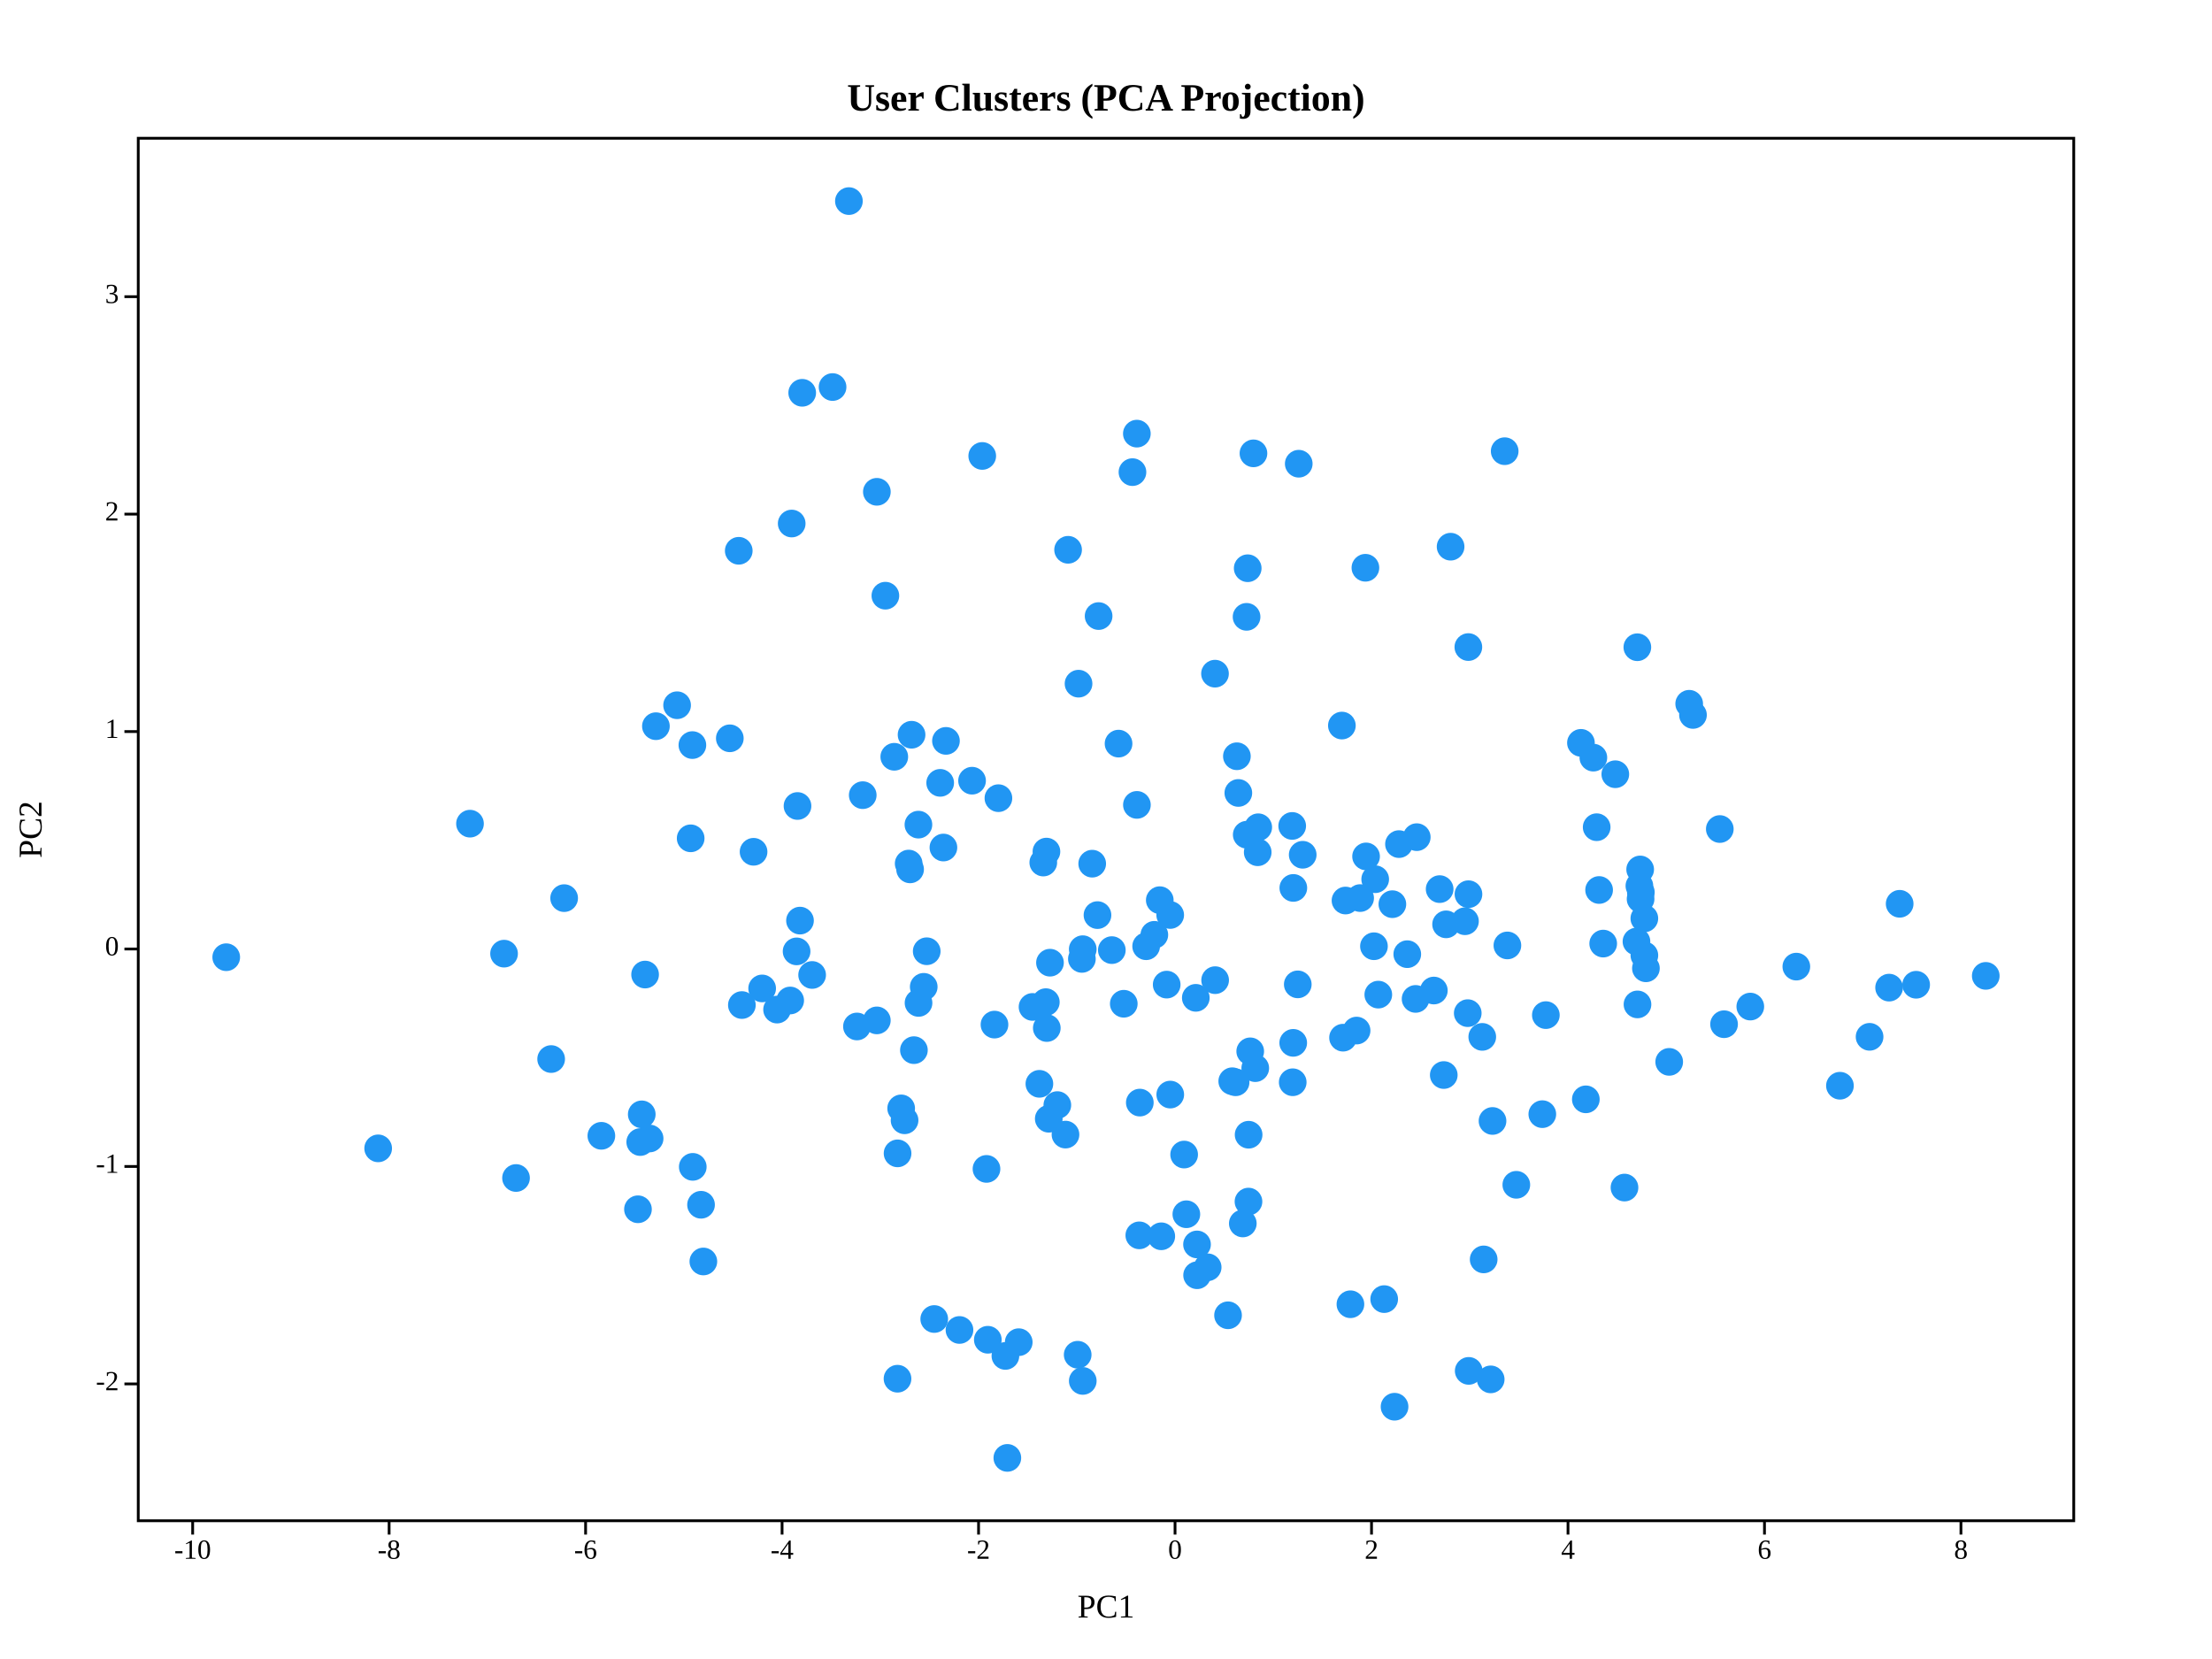
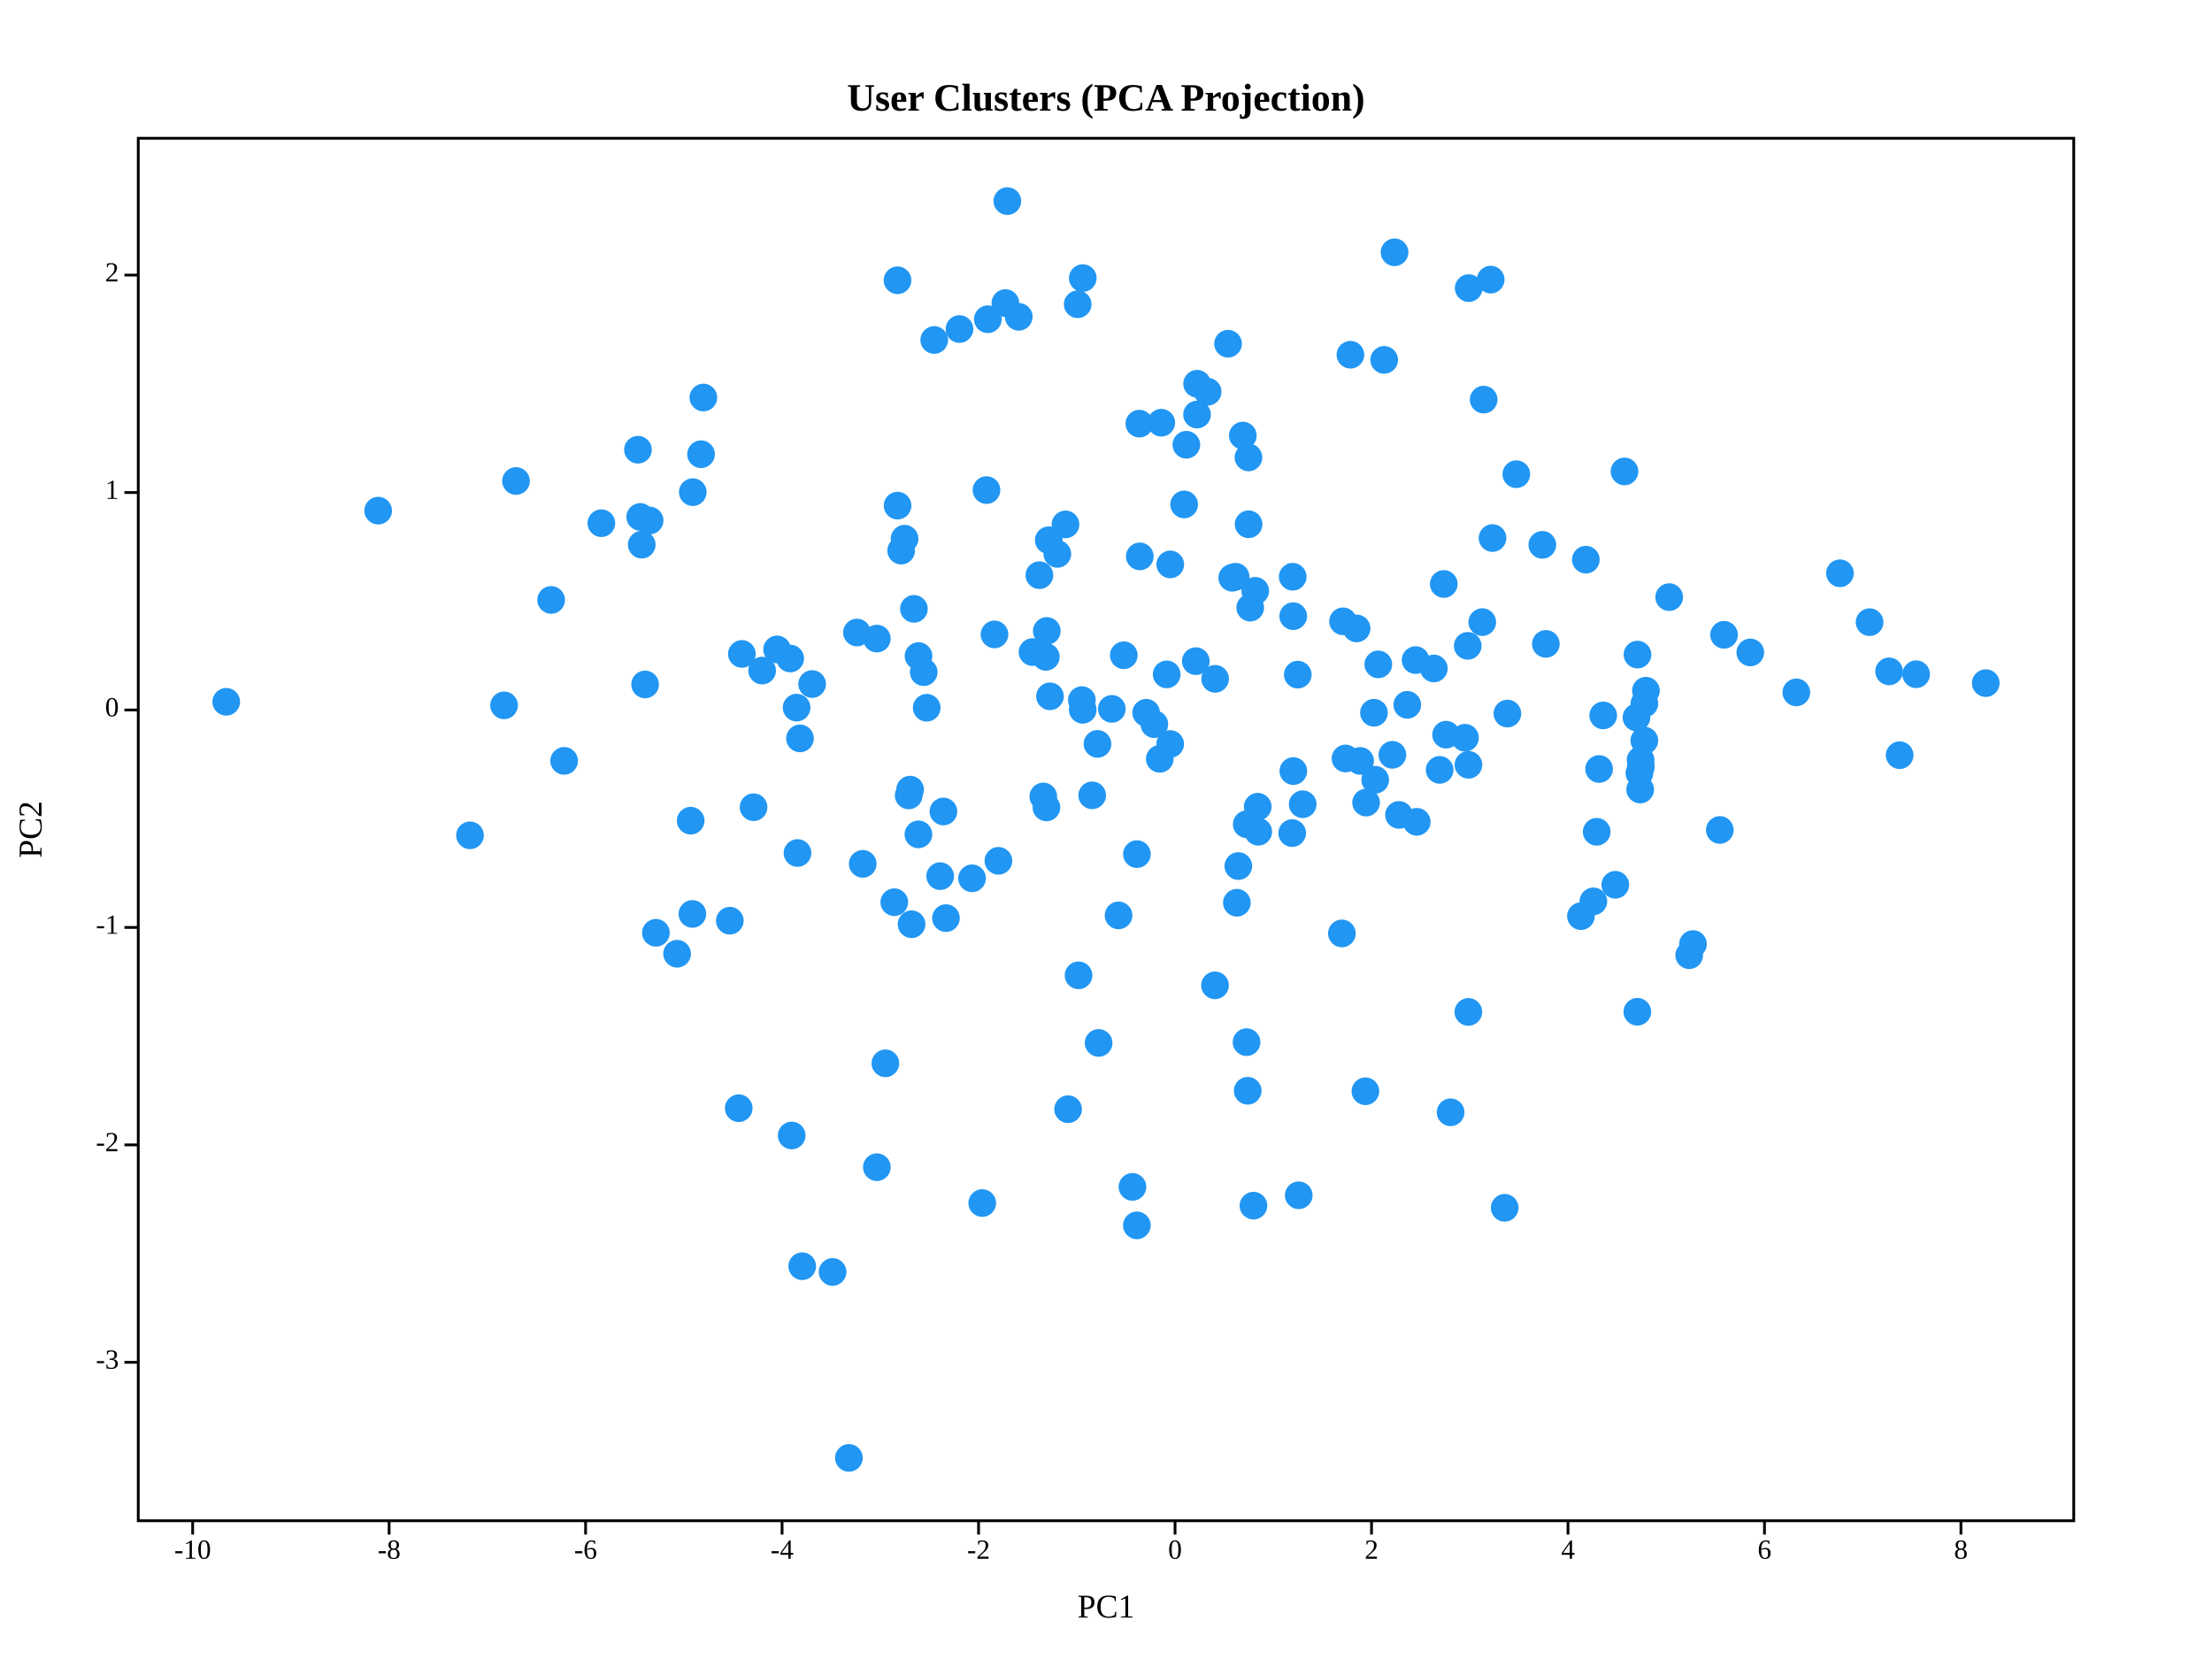
<svg xmlns="http://www.w3.org/2000/svg" width="800" height="600" viewBox="0 0 800 600">
  <rect x="0" y="0" width="800" height="600" fill="#ffffff" />
  <rect x="50" y="50" width="700" height="500" fill="#ffffff" stroke="#000" />
-   <circle cx="169.98" cy="297.89" r="5" fill="#2196f3" />
-   <circle cx="508.96" cy="345.09" r="5" fill="#2196f3" />
-   <circle cx="378.46" cy="307.99" r="5" fill="#2196f3" />
-   <circle cx="231.55" cy="413.04" r="5" fill="#2196f3" />
-   <circle cx="337.88" cy="477.04" r="5" fill="#2196f3" />
-   <circle cx="591.85" cy="340.52" r="5" fill="#2196f3" />
-   <circle cx="289.33" cy="332.95" r="5" fill="#2196f3" />
-   <circle cx="633.02" cy="364.04" r="5" fill="#2196f3" />
-   <circle cx="439.42" cy="243.64" r="5" fill="#2196f3" />
-   <circle cx="412.05" cy="446.78" r="5" fill="#2196f3" />
-   <circle cx="467.53" cy="391.41" r="5" fill="#2196f3" />
-   <circle cx="493.82" cy="205.34" r="5" fill="#2196f3" />
-   <circle cx="391.59" cy="343.29" r="5" fill="#2196f3" />
-   <circle cx="467.34" cy="298.71" r="5" fill="#2196f3" />
-   <circle cx="571.77" cy="268.66" r="5" fill="#2196f3" />
-   <circle cx="263.95" cy="267.02" r="5" fill="#2196f3" />
-   <circle cx="233.31" cy="352.46" r="5" fill="#2196f3" />
-   <circle cx="341.20" cy="306.52" r="5" fill="#2196f3" />
-   <circle cx="412.23" cy="398.77" r="5" fill="#2196f3" />
-   <circle cx="559.08" cy="367.13" r="5" fill="#2196f3" />
-   <circle cx="518.57" cy="358.24" r="5" fill="#2196f3" />
-   <circle cx="450.90" cy="301.89" r="5" fill="#2196f3" />
-   <circle cx="186.63" cy="426.04" r="5" fill="#2196f3" />
-   <circle cx="301.11" cy="139.98" r="5" fill="#2196f3" />
-   <circle cx="356.78" cy="422.75" r="5" fill="#2196f3" />
-   <circle cx="490.63" cy="372.72" r="5" fill="#2196f3" />
-   <circle cx="397.33" cy="222.81" r="5" fill="#2196f3" />
-   <circle cx="254.38" cy="456.23" r="5" fill="#2196f3" />
-   <circle cx="573.54" cy="397.59" r="5" fill="#2196f3" />
-   <circle cx="503.57" cy="327.01" r="5" fill="#2196f3" />
-   <circle cx="320.21" cy="215.44" r="5" fill="#2196f3" />
-   <circle cx="312.02" cy="287.58" r="5" fill="#2196f3" />
-   <circle cx="610.92" cy="254.53" r="5" fill="#2196f3" />
-   <circle cx="529.83" cy="333.18" r="5" fill="#2196f3" />
-   <circle cx="436.77" cy="458.33" r="5" fill="#2196f3" />
-   <circle cx="347.01" cy="481.00" r="5" fill="#2196f3" />
-   <circle cx="451.58" cy="410.39" r="5" fill="#2196f3" />
-   <circle cx="687.04" cy="326.87" r="5" fill="#2196f3" />
-   <circle cx="375.91" cy="391.98" r="5" fill="#2196f3" />
-   <circle cx="244.88" cy="255.06" r="5" fill="#2196f3" />
-   <circle cx="423.24" cy="395.87" r="5" fill="#2196f3" />
-   <circle cx="250.41" cy="269.47" r="5" fill="#2196f3" />
-   <circle cx="577.46" cy="299.17" r="5" fill="#2196f3" />
-   <circle cx="522.16" cy="388.80" r="5" fill="#2196f3" />
-   <circle cx="355.24" cy="164.90" r="5" fill="#2196f3" />
-   <circle cx="429.06" cy="439.15" r="5" fill="#2196f3" />
-   <circle cx="307.02" cy="72.73" r="5" fill="#2196f3" />
-   <circle cx="665.44" cy="392.67" r="5" fill="#2196f3" />
-   <circle cx="373.43" cy="364.17" r="5" fill="#2196f3" />
-   <circle cx="576.26" cy="274.01" r="5" fill="#2196f3" />
-   <circle cx="449.48" cy="442.48" r="5" fill="#2196f3" />
-   <circle cx="485.31" cy="262.41" r="5" fill="#2196f3" />
-   <circle cx="592.22" cy="363.26" r="5" fill="#2196f3" />
-   <circle cx="447.34" cy="273.51" r="5" fill="#2196f3" />
-   <circle cx="497.36" cy="317.98" r="5" fill="#2196f3" />
-   <circle cx="455.06" cy="299.19" r="5" fill="#2196f3" />
-   <circle cx="544.19" cy="163.18" r="5" fill="#2196f3" />
-   <circle cx="406.43" cy="363.02" r="5" fill="#2196f3" />
-   <circle cx="523.00" cy="334.30" r="5" fill="#2196f3" />
-   <circle cx="357.26" cy="484.54" r="5" fill="#2196f3" />
-   <circle cx="182.30" cy="344.90" r="5" fill="#2196f3" />
-   <circle cx="500.61" cy="469.84" r="5" fill="#2196f3" />
-   <circle cx="623.53" cy="370.42" r="5" fill="#2196f3" />
-   <circle cx="649.67" cy="349.59" r="5" fill="#2196f3" />
-   <circle cx="419.99" cy="447.12" r="5" fill="#2196f3" />
-   <circle cx="531.09" cy="323.40" r="5" fill="#2196f3" />
-   <circle cx="324.62" cy="417.13" r="5" fill="#2196f3" />
-   <circle cx="548.40" cy="428.50" r="5" fill="#2196f3" />
-   <circle cx="593.19" cy="314.45" r="5" fill="#2196f3" />
-   <circle cx="718.18" cy="352.94" r="5" fill="#2196f3" />
-   <circle cx="327.15" cy="405.17" r="5" fill="#2196f3" />
-   <circle cx="395.01" cy="312.36" r="5" fill="#2196f3" />
-   <circle cx="432.95" cy="461.21" r="5" fill="#2196f3" />
-   <circle cx="329.15" cy="314.42" r="5" fill="#2196f3" />
-   <circle cx="467.75" cy="321.13" r="5" fill="#2196f3" />
-   <circle cx="594.71" cy="345.52" r="5" fill="#2196f3" />
-   <circle cx="491.91" cy="324.80" r="5" fill="#2196f3" />
-   <circle cx="293.72" cy="352.61" r="5" fill="#2196f3" />
-   <circle cx="469.36" cy="356.01" r="5" fill="#2196f3" />
-   <circle cx="404.54" cy="268.94" r="5" fill="#2196f3" />
-   <circle cx="445.66" cy="391.04" r="5" fill="#2196f3" />
-   <circle cx="539.79" cy="405.41" r="5" fill="#2196f3" />
-   <circle cx="396.92" cy="330.96" r="5" fill="#2196f3" />
-   <circle cx="417.48" cy="338.09" r="5" fill="#2196f3" />
-   <circle cx="512.39" cy="302.77" r="5" fill="#2196f3" />
-   <circle cx="81.82" cy="346.19" r="5" fill="#2196f3" />
-   <circle cx="520.67" cy="321.56" r="5" fill="#2196f3" />
-   <circle cx="494.06" cy="309.74" r="5" fill="#2196f3" />
-   <circle cx="249.79" cy="303.19" r="5" fill="#2196f3" />
-   <circle cx="545.17" cy="341.93" r="5" fill="#2196f3" />
-   <circle cx="379.74" cy="348.17" r="5" fill="#2196f3" />
-   <circle cx="439.47" cy="354.49" r="5" fill="#2196f3" />
-   <circle cx="486.62" cy="325.69" r="5" fill="#2196f3" />
-   <circle cx="364.32" cy="527.27" r="5" fill="#2196f3" />
-   <circle cx="536.59" cy="455.48" r="5" fill="#2196f3" />
-   <circle cx="334.08" cy="356.90" r="5" fill="#2196f3" />
-   <circle cx="285.78" cy="361.84" r="5" fill="#2196f3" />
-   <circle cx="268.31" cy="363.49" r="5" fill="#2196f3" />
-   <circle cx="444.14" cy="475.69" r="5" fill="#2196f3" />
-   <circle cx="272.54" cy="308.06" r="5" fill="#2196f3" />
-   <circle cx="414.52" cy="342.22" r="5" fill="#2196f3" />
-   <circle cx="539.13" cy="498.87" r="5" fill="#2196f3" />
-   <circle cx="505.96" cy="305.28" r="5" fill="#2196f3" />
-   <circle cx="578.34" cy="321.88" r="5" fill="#2196f3" />
-   <circle cx="423.22" cy="330.92" r="5" fill="#2196f3" />
-   <circle cx="351.56" cy="282.35" r="5" fill="#2196f3" />
-   <circle cx="267.18" cy="199.20" r="5" fill="#2196f3" />
-   <circle cx="363.62" cy="490.39" r="5" fill="#2196f3" />
-   <circle cx="469.71" cy="167.71" r="5" fill="#2196f3" />
-   <circle cx="592.91" cy="320.39" r="5" fill="#2196f3" />
-   <circle cx="594.70" cy="332.16" r="5" fill="#2196f3" />
-   <circle cx="359.67" cy="370.56" r="5" fill="#2196f3" />
-   <circle cx="621.99" cy="299.83" r="5" fill="#2196f3" />
-   <circle cx="536.08" cy="375.00" r="5" fill="#2196f3" />
-   <circle cx="579.82" cy="341.26" r="5" fill="#2196f3" />
-   <circle cx="386.29" cy="198.84" r="5" fill="#2196f3" />
-   <circle cx="361.09" cy="288.67" r="5" fill="#2196f3" />
-   <circle cx="136.77" cy="415.32" r="5" fill="#2196f3" />
-   <circle cx="230.73" cy="437.35" r="5" fill="#2196f3" />
-   <circle cx="332.16" cy="298.24" r="5" fill="#2196f3" />
-   <circle cx="204.03" cy="324.82" r="5" fill="#2196f3" />
-   <circle cx="217.49" cy="410.78" r="5" fill="#2196f3" />
-   <circle cx="330.53" cy="379.80" r="5" fill="#2196f3" />
-   <circle cx="324.60" cy="498.63" r="5" fill="#2196f3" />
-   <circle cx="342.12" cy="267.95" r="5" fill="#2196f3" />
-   <circle cx="234.94" cy="411.75" r="5" fill="#2196f3" />
-   <circle cx="385.35" cy="410.34" r="5" fill="#2196f3" />
-   <circle cx="531.05" cy="234.02" r="5" fill="#2196f3" />
-   <circle cx="377.32" cy="311.95" r="5" fill="#2196f3" />
-   <circle cx="390.07" cy="247.26" r="5" fill="#2196f3" />
-   <circle cx="411.16" cy="156.83" r="5" fill="#2196f3" />
-   <circle cx="329.68" cy="265.73" r="5" fill="#2196f3" />
-   <circle cx="421.95" cy="356.10" r="5" fill="#2196f3" />
-   <circle cx="446.87" cy="391.42" r="5" fill="#2196f3" />
-   <circle cx="250.55" cy="422.01" r="5" fill="#2196f3" />
-   <circle cx="453.33" cy="163.96" r="5" fill="#2196f3" />
-   <circle cx="332.20" cy="362.72" r="5" fill="#2196f3" />
-   <circle cx="524.63" cy="197.72" r="5" fill="#2196f3" />
-   <circle cx="419.45" cy="325.56" r="5" fill="#2196f3" />
-   <circle cx="237.22" cy="262.64" r="5" fill="#2196f3" />
-   <circle cx="593.44" cy="322.71" r="5" fill="#2196f3" />
-   <circle cx="382.40" cy="399.67" r="5" fill="#2196f3" />
-   <circle cx="451.25" cy="205.51" r="5" fill="#2196f3" />
-   <circle cx="498.48" cy="359.72" r="5" fill="#2196f3" />
-   <circle cx="593.34" cy="325.14" r="5" fill="#2196f3" />
-   <circle cx="340.03" cy="283.13" r="5" fill="#2196f3" />
-   <circle cx="447.86" cy="286.78" r="5" fill="#2196f3" />
-   <circle cx="587.52" cy="429.50" r="5" fill="#2196f3" />
-   <circle cx="409.57" cy="170.75" r="5" fill="#2196f3" />
-   <circle cx="286.33" cy="189.34" r="5" fill="#2196f3" />
-   <circle cx="428.26" cy="417.56" r="5" fill="#2196f3" />
-   <circle cx="485.73" cy="375.29" r="5" fill="#2196f3" />
-   <circle cx="432.48" cy="360.88" r="5" fill="#2196f3" />
-   <circle cx="309.93" cy="371.24" r="5" fill="#2196f3" />
-   <circle cx="530.83" cy="366.42" r="5" fill="#2196f3" />
-   <circle cx="453.98" cy="386.31" r="5" fill="#2196f3" />
-   <circle cx="328.64" cy="312.32" r="5" fill="#2196f3" />
-   <circle cx="389.76" cy="489.96" r="5" fill="#2196f3" />
-   <circle cx="676.16" cy="374.98" r="5" fill="#2196f3" />
-   <circle cx="584.20" cy="280.01" r="5" fill="#2196f3" />
-   <circle cx="323.43" cy="273.70" r="5" fill="#2196f3" />
-   <circle cx="595.27" cy="350.20" r="5" fill="#2196f3" />
-   <circle cx="290.13" cy="142.06" r="5" fill="#2196f3" />
-   <circle cx="379.30" cy="404.61" r="5" fill="#2196f3" />
-   <circle cx="454.87" cy="308.23" r="5" fill="#2196f3" />
-   <circle cx="317.12" cy="369.04" r="5" fill="#2196f3" />
-   <circle cx="504.36" cy="508.76" r="5" fill="#2196f3" />
-   <circle cx="317.13" cy="177.87" r="5" fill="#2196f3" />
-   <circle cx="199.33" cy="383.02" r="5" fill="#2196f3" />
-   <circle cx="496.91" cy="342.22" r="5" fill="#2196f3" />
-   <circle cx="325.92" cy="400.86" r="5" fill="#2196f3" />
-   <circle cx="275.64" cy="357.48" r="5" fill="#2196f3" />
-   <circle cx="683.22" cy="357.19" r="5" fill="#2196f3" />
-   <circle cx="411.18" cy="291.10" r="5" fill="#2196f3" />
-   <circle cx="488.40" cy="471.70" r="5" fill="#2196f3" />
-   <circle cx="335.16" cy="344.03" r="5" fill="#2196f3" />
-   <circle cx="288.43" cy="291.50" r="5" fill="#2196f3" />
-   <circle cx="391.28" cy="346.80" r="5" fill="#2196f3" />
-   <circle cx="368.44" cy="485.42" r="5" fill="#2196f3" />
-   <circle cx="467.71" cy="377.16" r="5" fill="#2196f3" />
-   <circle cx="471.14" cy="309.14" r="5" fill="#2196f3" />
-   <circle cx="253.54" cy="435.72" r="5" fill="#2196f3" />
-   <circle cx="402.11" cy="343.62" r="5" fill="#2196f3" />
-   <circle cx="531.18" cy="495.80" r="5" fill="#2196f3" />
-   <circle cx="693.00" cy="356.15" r="5" fill="#2196f3" />
-   <circle cx="391.60" cy="499.43" r="5" fill="#2196f3" />
-   <circle cx="232.10" cy="403.02" r="5" fill="#2196f3" />
-   <circle cx="511.97" cy="361.27" r="5" fill="#2196f3" />
-   <circle cx="378.59" cy="371.80" r="5" fill="#2196f3" />
-   <circle cx="281.04" cy="365.13" r="5" fill="#2196f3" />
-   <circle cx="432.92" cy="450.07" r="5" fill="#2196f3" />
-   <circle cx="603.69" cy="384.04" r="5" fill="#2196f3" />
-   <circle cx="452.16" cy="380.23" r="5" fill="#2196f3" />
-   <circle cx="592.17" cy="234.08" r="5" fill="#2196f3" />
-   <circle cx="288.10" cy="344.08" r="5" fill="#2196f3" />
-   <circle cx="378.24" cy="362.44" r="5" fill="#2196f3" />
-   <circle cx="451.53" cy="434.57" r="5" fill="#2196f3" />
-   <circle cx="557.80" cy="402.95" r="5" fill="#2196f3" />
-   <circle cx="450.84" cy="223.09" r="5" fill="#2196f3" />
-   <circle cx="612.29" cy="258.57" r="5" fill="#2196f3" />
+   <clipPath id="dbclip-50-50-700-500">
+     <path d="M50 50 L750 50 L750 550 L50 550 Z" />
+   </clipPath>
+   <g clip-path="url(#dbclip-50-50-700-500)">
+     <circle cx="169.98" cy="302.11" r="5" fill="#2196f3" />
+     <circle cx="508.96" cy="254.91" r="5" fill="#2196f3" />
+     <circle cx="378.46" cy="292.01" r="5" fill="#2196f3" />
+     <circle cx="231.55" cy="186.96" r="5" fill="#2196f3" />
+     <circle cx="337.88" cy="122.96" r="5" fill="#2196f3" />
+     <circle cx="591.85" cy="259.48" r="5" fill="#2196f3" />
+     <circle cx="289.33" cy="267.05" r="5" fill="#2196f3" />
+     <circle cx="633.02" cy="235.96" r="5" fill="#2196f3" />
+     <circle cx="439.42" cy="356.36" r="5" fill="#2196f3" />
+     <circle cx="412.05" cy="153.22" r="5" fill="#2196f3" />
+     <circle cx="467.53" cy="208.59" r="5" fill="#2196f3" />
+     <circle cx="493.82" cy="394.66" r="5" fill="#2196f3" />
+     <circle cx="391.59" cy="256.71" r="5" fill="#2196f3" />
+     <circle cx="467.34" cy="301.29" r="5" fill="#2196f3" />
+     <circle cx="571.77" cy="331.34" r="5" fill="#2196f3" />
+     <circle cx="263.95" cy="332.98" r="5" fill="#2196f3" />
+     <circle cx="233.31" cy="247.54" r="5" fill="#2196f3" />
+     <circle cx="341.20" cy="293.48" r="5" fill="#2196f3" />
+     <circle cx="412.23" cy="201.23" r="5" fill="#2196f3" />
+     <circle cx="559.08" cy="232.87" r="5" fill="#2196f3" />
+     <circle cx="518.57" cy="241.76" r="5" fill="#2196f3" />
+     <circle cx="450.90" cy="298.11" r="5" fill="#2196f3" />
+     <circle cx="186.63" cy="173.96" r="5" fill="#2196f3" />
+     <circle cx="301.11" cy="460.02" r="5" fill="#2196f3" />
+     <circle cx="356.78" cy="177.25" r="5" fill="#2196f3" />
+     <circle cx="490.63" cy="227.28" r="5" fill="#2196f3" />
+     <circle cx="397.33" cy="377.19" r="5" fill="#2196f3" />
+     <circle cx="254.38" cy="143.77" r="5" fill="#2196f3" />
+     <circle cx="573.54" cy="202.41" r="5" fill="#2196f3" />
+     <circle cx="503.57" cy="272.99" r="5" fill="#2196f3" />
+     <circle cx="320.21" cy="384.56" r="5" fill="#2196f3" />
+     <circle cx="312.02" cy="312.42" r="5" fill="#2196f3" />
+     <circle cx="610.92" cy="345.47" r="5" fill="#2196f3" />
+     <circle cx="529.83" cy="266.82" r="5" fill="#2196f3" />
+     <circle cx="436.77" cy="141.67" r="5" fill="#2196f3" />
+     <circle cx="347.01" cy="119.00" r="5" fill="#2196f3" />
+     <circle cx="451.58" cy="189.61" r="5" fill="#2196f3" />
+     <circle cx="687.04" cy="273.13" r="5" fill="#2196f3" />
+     <circle cx="375.91" cy="208.02" r="5" fill="#2196f3" />
+     <circle cx="244.88" cy="344.94" r="5" fill="#2196f3" />
+     <circle cx="423.24" cy="204.13" r="5" fill="#2196f3" />
+     <circle cx="250.41" cy="330.53" r="5" fill="#2196f3" />
+     <circle cx="577.46" cy="300.83" r="5" fill="#2196f3" />
+     <circle cx="522.16" cy="211.20" r="5" fill="#2196f3" />
+     <circle cx="355.24" cy="435.10" r="5" fill="#2196f3" />
+     <circle cx="429.06" cy="160.85" r="5" fill="#2196f3" />
+     <circle cx="307.02" cy="527.27" r="5" fill="#2196f3" />
+     <circle cx="665.44" cy="207.33" r="5" fill="#2196f3" />
+     <circle cx="373.43" cy="235.83" r="5" fill="#2196f3" />
+     <circle cx="576.26" cy="325.99" r="5" fill="#2196f3" />
+     <circle cx="449.48" cy="157.52" r="5" fill="#2196f3" />
+     <circle cx="485.31" cy="337.59" r="5" fill="#2196f3" />
+     <circle cx="592.22" cy="236.74" r="5" fill="#2196f3" />
+     <circle cx="447.34" cy="326.49" r="5" fill="#2196f3" />
+     <circle cx="497.36" cy="282.02" r="5" fill="#2196f3" />
+     <circle cx="455.06" cy="300.81" r="5" fill="#2196f3" />
+     <circle cx="544.19" cy="436.82" r="5" fill="#2196f3" />
+     <circle cx="406.43" cy="236.98" r="5" fill="#2196f3" />
+     <circle cx="523.00" cy="265.70" r="5" fill="#2196f3" />
+     <circle cx="357.26" cy="115.46" r="5" fill="#2196f3" />
+     <circle cx="182.30" cy="255.10" r="5" fill="#2196f3" />
+     <circle cx="500.61" cy="130.16" r="5" fill="#2196f3" />
+     <circle cx="623.53" cy="229.58" r="5" fill="#2196f3" />
+     <circle cx="649.67" cy="250.41" r="5" fill="#2196f3" />
+     <circle cx="419.99" cy="152.88" r="5" fill="#2196f3" />
+     <circle cx="531.09" cy="276.60" r="5" fill="#2196f3" />
+     <circle cx="324.62" cy="182.87" r="5" fill="#2196f3" />
+     <circle cx="548.40" cy="171.50" r="5" fill="#2196f3" />
+     <circle cx="593.19" cy="285.55" r="5" fill="#2196f3" />
+     <circle cx="718.18" cy="247.06" r="5" fill="#2196f3" />
+     <circle cx="327.15" cy="194.83" r="5" fill="#2196f3" />
+     <circle cx="395.01" cy="287.64" r="5" fill="#2196f3" />
+     <circle cx="432.95" cy="138.79" r="5" fill="#2196f3" />
+     <circle cx="329.15" cy="285.58" r="5" fill="#2196f3" />
+     <circle cx="467.75" cy="278.87" r="5" fill="#2196f3" />
+     <circle cx="594.71" cy="254.48" r="5" fill="#2196f3" />
+     <circle cx="491.91" cy="275.20" r="5" fill="#2196f3" />
+     <circle cx="293.72" cy="247.39" r="5" fill="#2196f3" />
+     <circle cx="469.36" cy="243.99" r="5" fill="#2196f3" />
+     <circle cx="404.54" cy="331.06" r="5" fill="#2196f3" />
+     <circle cx="445.66" cy="208.96" r="5" fill="#2196f3" />
+     <circle cx="539.79" cy="194.59" r="5" fill="#2196f3" />
+     <circle cx="396.92" cy="269.04" r="5" fill="#2196f3" />
+     <circle cx="417.48" cy="261.91" r="5" fill="#2196f3" />
+     <circle cx="512.39" cy="297.23" r="5" fill="#2196f3" />
+     <circle cx="81.82" cy="253.81" r="5" fill="#2196f3" />
+     <circle cx="520.67" cy="278.44" r="5" fill="#2196f3" />
+     <circle cx="494.06" cy="290.26" r="5" fill="#2196f3" />
+     <circle cx="249.79" cy="296.81" r="5" fill="#2196f3" />
+     <circle cx="545.17" cy="258.07" r="5" fill="#2196f3" />
+     <circle cx="379.74" cy="251.83" r="5" fill="#2196f3" />
+     <circle cx="439.47" cy="245.51" r="5" fill="#2196f3" />
+     <circle cx="486.62" cy="274.31" r="5" fill="#2196f3" />
+     <circle cx="364.32" cy="72.73" r="5" fill="#2196f3" />
+     <circle cx="536.59" cy="144.52" r="5" fill="#2196f3" />
+     <circle cx="334.08" cy="243.10" r="5" fill="#2196f3" />
+     <circle cx="285.78" cy="238.16" r="5" fill="#2196f3" />
+     <circle cx="268.31" cy="236.51" r="5" fill="#2196f3" />
+     <circle cx="444.14" cy="124.31" r="5" fill="#2196f3" />
+     <circle cx="272.54" cy="291.94" r="5" fill="#2196f3" />
+     <circle cx="414.52" cy="257.78" r="5" fill="#2196f3" />
+     <circle cx="539.13" cy="101.13" r="5" fill="#2196f3" />
+     <circle cx="505.96" cy="294.72" r="5" fill="#2196f3" />
+     <circle cx="578.34" cy="278.12" r="5" fill="#2196f3" />
+     <circle cx="423.22" cy="269.08" r="5" fill="#2196f3" />
+     <circle cx="351.56" cy="317.65" r="5" fill="#2196f3" />
+     <circle cx="267.18" cy="400.80" r="5" fill="#2196f3" />
+     <circle cx="363.62" cy="109.61" r="5" fill="#2196f3" />
+     <circle cx="469.71" cy="432.29" r="5" fill="#2196f3" />
+     <circle cx="592.91" cy="279.61" r="5" fill="#2196f3" />
+     <circle cx="594.70" cy="267.84" r="5" fill="#2196f3" />
+     <circle cx="359.67" cy="229.44" r="5" fill="#2196f3" />
+     <circle cx="621.99" cy="300.17" r="5" fill="#2196f3" />
+     <circle cx="536.08" cy="225.00" r="5" fill="#2196f3" />
+     <circle cx="579.82" cy="258.74" r="5" fill="#2196f3" />
+     <circle cx="386.29" cy="401.16" r="5" fill="#2196f3" />
+     <circle cx="361.09" cy="311.33" r="5" fill="#2196f3" />
+     <circle cx="136.77" cy="184.68" r="5" fill="#2196f3" />
+     <circle cx="230.73" cy="162.65" r="5" fill="#2196f3" />
+     <circle cx="332.16" cy="301.76" r="5" fill="#2196f3" />
+     <circle cx="204.03" cy="275.18" r="5" fill="#2196f3" />
+     <circle cx="217.49" cy="189.22" r="5" fill="#2196f3" />
+     <circle cx="330.53" cy="220.20" r="5" fill="#2196f3" />
+     <circle cx="324.60" cy="101.37" r="5" fill="#2196f3" />
+     <circle cx="342.12" cy="332.05" r="5" fill="#2196f3" />
+     <circle cx="234.94" cy="188.25" r="5" fill="#2196f3" />
+     <circle cx="385.35" cy="189.66" r="5" fill="#2196f3" />
+     <circle cx="531.05" cy="365.98" r="5" fill="#2196f3" />
+     <circle cx="377.32" cy="288.05" r="5" fill="#2196f3" />
+     <circle cx="390.07" cy="352.74" r="5" fill="#2196f3" />
+     <circle cx="411.16" cy="443.17" r="5" fill="#2196f3" />
+     <circle cx="329.68" cy="334.27" r="5" fill="#2196f3" />
+     <circle cx="421.95" cy="243.90" r="5" fill="#2196f3" />
+     <circle cx="446.87" cy="208.58" r="5" fill="#2196f3" />
+     <circle cx="250.55" cy="177.99" r="5" fill="#2196f3" />
+     <circle cx="453.33" cy="436.04" r="5" fill="#2196f3" />
+     <circle cx="332.20" cy="237.28" r="5" fill="#2196f3" />
+     <circle cx="524.63" cy="402.28" r="5" fill="#2196f3" />
+     <circle cx="419.45" cy="274.44" r="5" fill="#2196f3" />
+     <circle cx="237.22" cy="337.36" r="5" fill="#2196f3" />
+     <circle cx="593.44" cy="277.29" r="5" fill="#2196f3" />
+     <circle cx="382.40" cy="200.33" r="5" fill="#2196f3" />
+     <circle cx="451.25" cy="394.49" r="5" fill="#2196f3" />
+     <circle cx="498.48" cy="240.28" r="5" fill="#2196f3" />
+     <circle cx="593.34" cy="274.86" r="5" fill="#2196f3" />
+     <circle cx="340.03" cy="316.87" r="5" fill="#2196f3" />
+     <circle cx="447.86" cy="313.22" r="5" fill="#2196f3" />
+     <circle cx="587.52" cy="170.50" r="5" fill="#2196f3" />
+     <circle cx="409.57" cy="429.25" r="5" fill="#2196f3" />
+     <circle cx="286.33" cy="410.66" r="5" fill="#2196f3" />
+     <circle cx="428.26" cy="182.44" r="5" fill="#2196f3" />
+     <circle cx="485.73" cy="224.71" r="5" fill="#2196f3" />
+     <circle cx="432.48" cy="239.12" r="5" fill="#2196f3" />
+     <circle cx="309.93" cy="228.76" r="5" fill="#2196f3" />
+     <circle cx="530.83" cy="233.58" r="5" fill="#2196f3" />
+     <circle cx="453.98" cy="213.69" r="5" fill="#2196f3" />
+     <circle cx="328.64" cy="287.68" r="5" fill="#2196f3" />
+     <circle cx="389.76" cy="110.04" r="5" fill="#2196f3" />
+     <circle cx="676.16" cy="225.02" r="5" fill="#2196f3" />
+     <circle cx="584.20" cy="319.99" r="5" fill="#2196f3" />
+     <circle cx="323.43" cy="326.30" r="5" fill="#2196f3" />
+     <circle cx="595.27" cy="249.80" r="5" fill="#2196f3" />
+     <circle cx="290.13" cy="457.94" r="5" fill="#2196f3" />
+     <circle cx="379.30" cy="195.39" r="5" fill="#2196f3" />
+     <circle cx="454.87" cy="291.77" r="5" fill="#2196f3" />
+     <circle cx="317.12" cy="230.96" r="5" fill="#2196f3" />
+     <circle cx="504.36" cy="91.24" r="5" fill="#2196f3" />
+     <circle cx="317.13" cy="422.13" r="5" fill="#2196f3" />
+     <circle cx="199.33" cy="216.98" r="5" fill="#2196f3" />
+     <circle cx="496.91" cy="257.78" r="5" fill="#2196f3" />
+     <circle cx="325.92" cy="199.14" r="5" fill="#2196f3" />
+     <circle cx="275.64" cy="242.52" r="5" fill="#2196f3" />
+     <circle cx="683.22" cy="242.81" r="5" fill="#2196f3" />
+     <circle cx="411.18" cy="308.90" r="5" fill="#2196f3" />
+     <circle cx="488.40" cy="128.30" r="5" fill="#2196f3" />
+     <circle cx="335.16" cy="255.97" r="5" fill="#2196f3" />
+     <circle cx="288.43" cy="308.50" r="5" fill="#2196f3" />
+     <circle cx="391.28" cy="253.20" r="5" fill="#2196f3" />
+     <circle cx="368.44" cy="114.58" r="5" fill="#2196f3" />
+     <circle cx="467.71" cy="222.84" r="5" fill="#2196f3" />
+     <circle cx="471.14" cy="290.86" r="5" fill="#2196f3" />
+     <circle cx="253.54" cy="164.28" r="5" fill="#2196f3" />
+     <circle cx="402.11" cy="256.38" r="5" fill="#2196f3" />
+     <circle cx="531.18" cy="104.20" r="5" fill="#2196f3" />
+     <circle cx="693.00" cy="243.85" r="5" fill="#2196f3" />
+     <circle cx="391.60" cy="100.57" r="5" fill="#2196f3" />
+     <circle cx="232.10" cy="196.98" r="5" fill="#2196f3" />
+     <circle cx="511.97" cy="238.73" r="5" fill="#2196f3" />
+     <circle cx="378.59" cy="228.20" r="5" fill="#2196f3" />
+     <circle cx="281.04" cy="234.87" r="5" fill="#2196f3" />
+     <circle cx="432.92" cy="149.93" r="5" fill="#2196f3" />
+     <circle cx="603.69" cy="215.96" r="5" fill="#2196f3" />
+     <circle cx="452.16" cy="219.77" r="5" fill="#2196f3" />
+     <circle cx="592.17" cy="365.92" r="5" fill="#2196f3" />
+     <circle cx="288.10" cy="255.92" r="5" fill="#2196f3" />
+     <circle cx="378.24" cy="237.56" r="5" fill="#2196f3" />
+     <circle cx="451.53" cy="165.43" r="5" fill="#2196f3" />
+     <circle cx="557.80" cy="197.05" r="5" fill="#2196f3" />
+     <circle cx="450.84" cy="376.91" r="5" fill="#2196f3" />
+     <circle cx="612.29" cy="341.43" r="5" fill="#2196f3" />
+   </g>
  <line class="x-tick" x1="69.68" y1="550.00" x2="69.68" y2="555.00" stroke="#000" />
  <text class="tick-label tick-label-x" x="69.68" y="557.00" text-anchor="middle" dominant-baseline="hanging" font-size="10" fill="#000">-10</text>
  <line class="x-tick" x1="140.73" y1="550.00" x2="140.73" y2="555.00" stroke="#000" />
  <text class="tick-label tick-label-x" x="140.73" y="557.00" text-anchor="middle" dominant-baseline="hanging" font-size="10" fill="#000">-8</text>
  <line class="x-tick" x1="211.79" y1="550.00" x2="211.79" y2="555.00" stroke="#000" />
  <text class="tick-label tick-label-x" x="211.79" y="557.00" text-anchor="middle" dominant-baseline="hanging" font-size="10" fill="#000">-6</text>
  <line class="x-tick" x1="282.85" y1="550.00" x2="282.85" y2="555.00" stroke="#000" />
  <text class="tick-label tick-label-x" x="282.85" y="557.00" text-anchor="middle" dominant-baseline="hanging" font-size="10" fill="#000">-4</text>
  <line class="x-tick" x1="353.91" y1="550.00" x2="353.91" y2="555.00" stroke="#000" />
  <text class="tick-label tick-label-x" x="353.91" y="557.00" text-anchor="middle" dominant-baseline="hanging" font-size="10" fill="#000">-2</text>
  <line class="x-tick" x1="424.97" y1="550.00" x2="424.97" y2="555.00" stroke="#000" />
  <text class="tick-label tick-label-x" x="424.97" y="557.00" text-anchor="middle" dominant-baseline="hanging" font-size="10" fill="#000">0</text>
  <line class="x-tick" x1="496.03" y1="550.00" x2="496.03" y2="555.00" stroke="#000" />
  <text class="tick-label tick-label-x" x="496.03" y="557.00" text-anchor="middle" dominant-baseline="hanging" font-size="10" fill="#000">2</text>
  <line class="x-tick" x1="567.09" y1="550.00" x2="567.09" y2="555.00" stroke="#000" />
  <text class="tick-label tick-label-x" x="567.09" y="557.00" text-anchor="middle" dominant-baseline="hanging" font-size="10" fill="#000">4</text>
  <line class="x-tick" x1="638.15" y1="550.00" x2="638.15" y2="555.00" stroke="#000" />
  <text class="tick-label tick-label-x" x="638.15" y="557.00" text-anchor="middle" dominant-baseline="hanging" font-size="10" fill="#000">6</text>
  <line class="x-tick" x1="709.20" y1="550.00" x2="709.20" y2="555.00" stroke="#000" />
  <text class="tick-label tick-label-x" x="709.20" y="557.00" text-anchor="middle" dominant-baseline="hanging" font-size="10" fill="#000">8</text>
-   <line class="y-tick" x1="50.00" y1="500.51" x2="45.00" y2="500.51" stroke="#000" />
-   <text class="tick-label tick-label-y" x="43.00" y="500.51" text-anchor="end" dominant-baseline="middle" font-size="10" fill="#000">-2</text>
-   <line class="y-tick" x1="50.00" y1="421.87" x2="45.00" y2="421.87" stroke="#000" />
-   <text class="tick-label tick-label-y" x="43.00" y="421.87" text-anchor="end" dominant-baseline="middle" font-size="10" fill="#000">-1</text>
-   <line class="y-tick" x1="50.00" y1="343.22" x2="45.00" y2="343.22" stroke="#000" />
-   <text class="tick-label tick-label-y" x="43.00" y="343.22" text-anchor="end" dominant-baseline="middle" font-size="10" fill="#000">0</text>
-   <line class="y-tick" x1="50.00" y1="264.58" x2="45.00" y2="264.58" stroke="#000" />
-   <text class="tick-label tick-label-y" x="43.00" y="264.58" text-anchor="end" dominant-baseline="middle" font-size="10" fill="#000">1</text>
-   <line class="y-tick" x1="50.00" y1="185.94" x2="45.00" y2="185.94" stroke="#000" />
-   <text class="tick-label tick-label-y" x="43.00" y="185.94" text-anchor="end" dominant-baseline="middle" font-size="10" fill="#000">2</text>
-   <line class="y-tick" x1="50.00" y1="107.30" x2="45.00" y2="107.30" stroke="#000" />
-   <text class="tick-label tick-label-y" x="43.00" y="107.30" text-anchor="end" dominant-baseline="middle" font-size="10" fill="#000">3</text>
+   <line class="y-tick" x1="50.00" y1="492.70" x2="45.00" y2="492.70" stroke="#000" />
+   <text class="tick-label tick-label-y" x="43.00" y="492.70" text-anchor="end" dominant-baseline="middle" font-size="10" fill="#000">-3</text>
+   <line class="y-tick" x1="50.00" y1="414.06" x2="45.00" y2="414.06" stroke="#000" />
+   <text class="tick-label tick-label-y" x="43.00" y="414.06" text-anchor="end" dominant-baseline="middle" font-size="10" fill="#000">-2</text>
+   <line class="y-tick" x1="50.00" y1="335.42" x2="45.00" y2="335.42" stroke="#000" />
+   <text class="tick-label tick-label-y" x="43.00" y="335.42" text-anchor="end" dominant-baseline="middle" font-size="10" fill="#000">-1</text>
+   <line class="y-tick" x1="50.00" y1="256.78" x2="45.00" y2="256.78" stroke="#000" />
+   <text class="tick-label tick-label-y" x="43.00" y="256.78" text-anchor="end" dominant-baseline="middle" font-size="10" fill="#000">0</text>
+   <line class="y-tick" x1="50.00" y1="178.13" x2="45.00" y2="178.13" stroke="#000" />
+   <text class="tick-label tick-label-y" x="43.00" y="178.13" text-anchor="end" dominant-baseline="middle" font-size="10" fill="#000">1</text>
+   <line class="y-tick" x1="50.00" y1="99.49" x2="45.00" y2="99.49" stroke="#000" />
+   <text class="tick-label tick-label-y" x="43.00" y="99.49" text-anchor="end" dominant-baseline="middle" font-size="10" fill="#000">2</text>
  <text x="400" y="40" text-anchor="middle" font-size="14" font-weight="bold" fill="#000">User Clusters (PCA Projection)</text>
  <text x="400" y="585" text-anchor="middle" font-size="12" fill="#000">PC1</text>
  <text x="15" y="300" text-anchor="middle" font-size="12" fill="#000" transform="rotate(-90 15 300)">PC2</text>
</svg>
